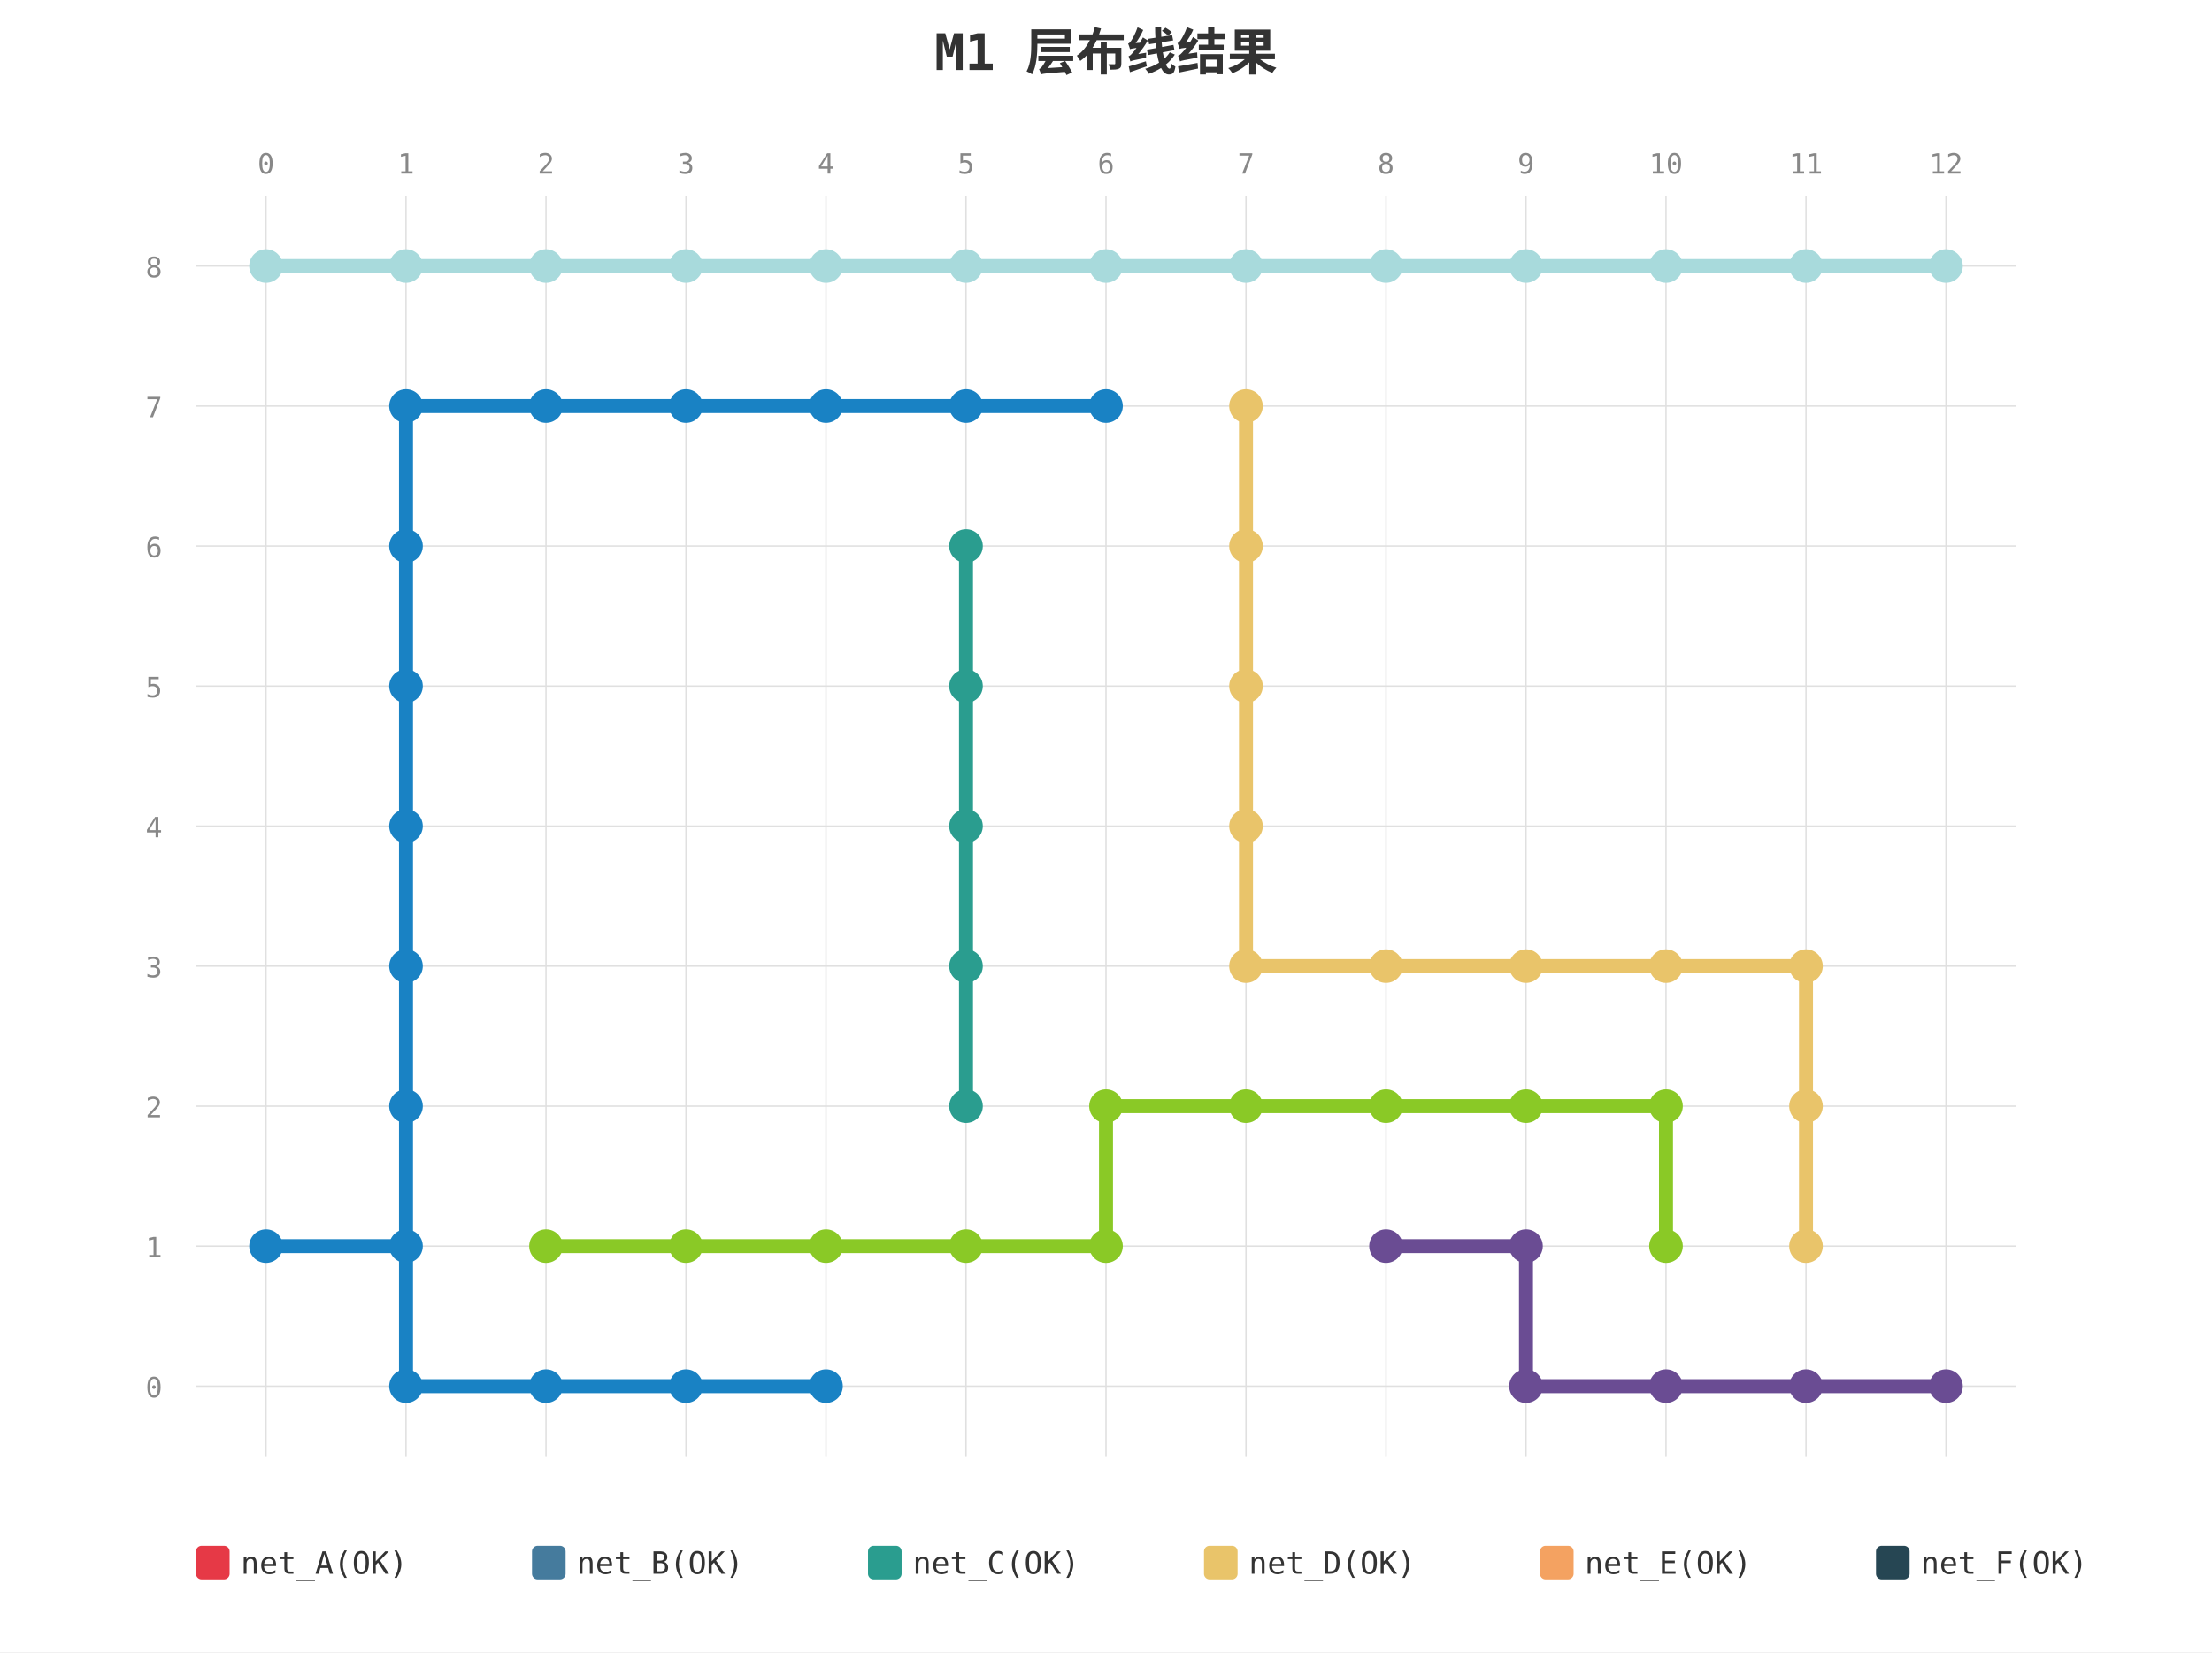
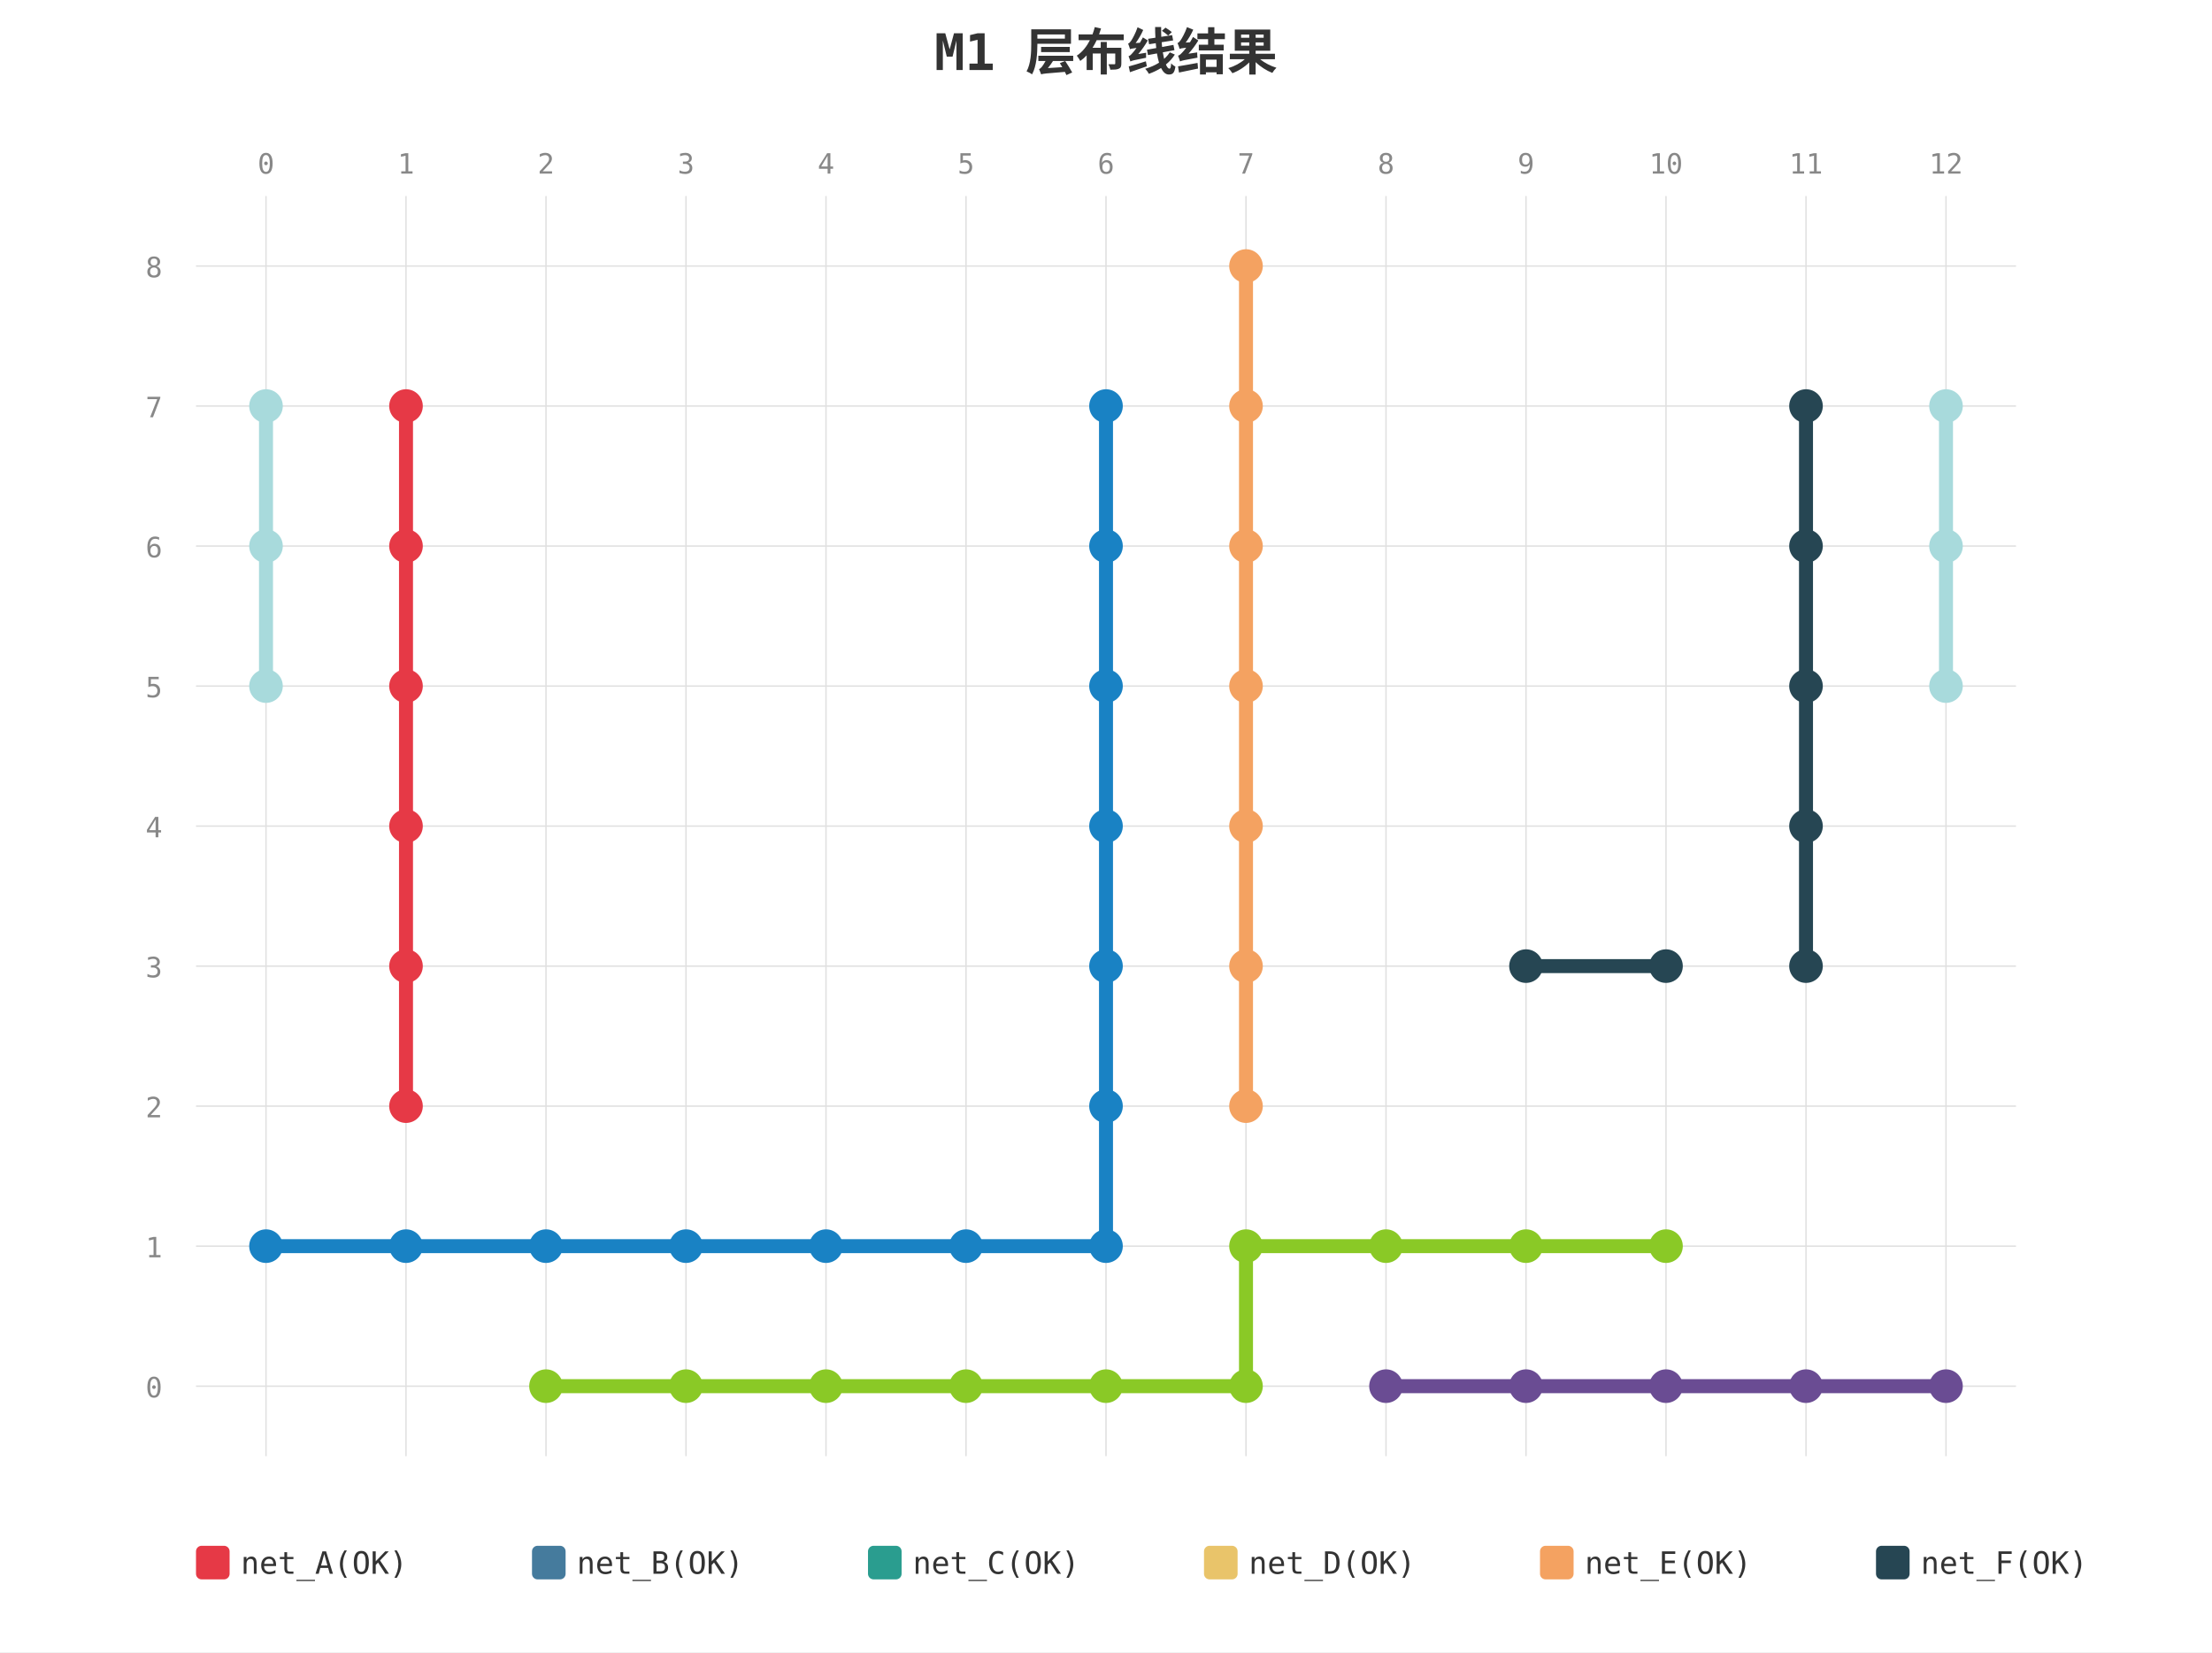
<svg xmlns="http://www.w3.org/2000/svg" width="790" height="590" viewBox="0 0 790 590">
  <rect width="790" height="590" fill="white" />
  <text x="395" y="25" text-anchor="middle" font-family="monospace" font-size="18" font-weight="bold" fill="#333">M1 层布线结果</text>
  <line x1="95.0" y1="70" x2="95.0" y2="520" stroke="#E0E0E0" stroke-width="0.5" />
  <line x1="145.0" y1="70" x2="145.0" y2="520" stroke="#E0E0E0" stroke-width="0.5" />
  <line x1="195.0" y1="70" x2="195.0" y2="520" stroke="#E0E0E0" stroke-width="0.5" />
  <line x1="245.0" y1="70" x2="245.0" y2="520" stroke="#E0E0E0" stroke-width="0.5" />
  <line x1="295.0" y1="70" x2="295.0" y2="520" stroke="#E0E0E0" stroke-width="0.5" />
  <line x1="345.0" y1="70" x2="345.0" y2="520" stroke="#E0E0E0" stroke-width="0.5" />
  <line x1="395.0" y1="70" x2="395.0" y2="520" stroke="#E0E0E0" stroke-width="0.5" />
  <line x1="445.0" y1="70" x2="445.0" y2="520" stroke="#E0E0E0" stroke-width="0.5" />
  <line x1="495.0" y1="70" x2="495.0" y2="520" stroke="#E0E0E0" stroke-width="0.5" />
  <line x1="545.0" y1="70" x2="545.0" y2="520" stroke="#E0E0E0" stroke-width="0.5" />
  <line x1="595.0" y1="70" x2="595.0" y2="520" stroke="#E0E0E0" stroke-width="0.5" />
  <line x1="645.0" y1="70" x2="645.0" y2="520" stroke="#E0E0E0" stroke-width="0.5" />
  <line x1="695.0" y1="70" x2="695.0" y2="520" stroke="#E0E0E0" stroke-width="0.5" />
  <line x1="70" y1="495.0" x2="720" y2="495.0" stroke="#E0E0E0" stroke-width="0.5" />
  <line x1="70" y1="445.0" x2="720" y2="445.0" stroke="#E0E0E0" stroke-width="0.5" />
  <line x1="70" y1="395.0" x2="720" y2="395.0" stroke="#E0E0E0" stroke-width="0.5" />
  <line x1="70" y1="345.0" x2="720" y2="345.0" stroke="#E0E0E0" stroke-width="0.5" />
  <line x1="70" y1="295.0" x2="720" y2="295.0" stroke="#E0E0E0" stroke-width="0.5" />
  <line x1="70" y1="245.0" x2="720" y2="245.0" stroke="#E0E0E0" stroke-width="0.5" />
  <line x1="70" y1="195.0" x2="720" y2="195.0" stroke="#E0E0E0" stroke-width="0.5" />
  <line x1="70" y1="145.0" x2="720" y2="145.0" stroke="#E0E0E0" stroke-width="0.5" />
  <line x1="70" y1="95.0" x2="720" y2="95.0" stroke="#E0E0E0" stroke-width="0.5" />
  <text x="95.0" y="62" text-anchor="middle" font-family="monospace" font-size="10" fill="#888">0</text>
  <text x="145.0" y="62" text-anchor="middle" font-family="monospace" font-size="10" fill="#888">1</text>
  <text x="195.0" y="62" text-anchor="middle" font-family="monospace" font-size="10" fill="#888">2</text>
  <text x="245.0" y="62" text-anchor="middle" font-family="monospace" font-size="10" fill="#888">3</text>
  <text x="295.0" y="62" text-anchor="middle" font-family="monospace" font-size="10" fill="#888">4</text>
  <text x="345.0" y="62" text-anchor="middle" font-family="monospace" font-size="10" fill="#888">5</text>
  <text x="395.0" y="62" text-anchor="middle" font-family="monospace" font-size="10" fill="#888">6</text>
  <text x="445.0" y="62" text-anchor="middle" font-family="monospace" font-size="10" fill="#888">7</text>
  <text x="495.0" y="62" text-anchor="middle" font-family="monospace" font-size="10" fill="#888">8</text>
  <text x="545.0" y="62" text-anchor="middle" font-family="monospace" font-size="10" fill="#888">9</text>
  <text x="595.0" y="62" text-anchor="middle" font-family="monospace" font-size="10" fill="#888">10</text>
  <text x="645.0" y="62" text-anchor="middle" font-family="monospace" font-size="10" fill="#888">11</text>
  <text x="695.0" y="62" text-anchor="middle" font-family="monospace" font-size="10" fill="#888">12</text>
  <text x="58" y="499.0" text-anchor="end" font-family="monospace" font-size="10" fill="#888">0</text>
  <text x="58" y="449.0" text-anchor="end" font-family="monospace" font-size="10" fill="#888">1</text>
  <text x="58" y="399.0" text-anchor="end" font-family="monospace" font-size="10" fill="#888">2</text>
  <text x="58" y="349.0" text-anchor="end" font-family="monospace" font-size="10" fill="#888">3</text>
  <text x="58" y="299.0" text-anchor="end" font-family="monospace" font-size="10" fill="#888">4</text>
  <text x="58" y="249.0" text-anchor="end" font-family="monospace" font-size="10" fill="#888">5</text>
  <text x="58" y="199.0" text-anchor="end" font-family="monospace" font-size="10" fill="#888">6</text>
  <text x="58" y="149.0" text-anchor="end" font-family="monospace" font-size="10" fill="#888">7</text>
  <text x="58" y="99.0" text-anchor="end" font-family="monospace" font-size="10" fill="#888">8</text>
-   <line x1="495.0" y1="445.0" x2="545.0" y2="445.0" stroke="#6A4C93" stroke-width="5" stroke-linecap="round" />
-   <line x1="545.0" y1="445.0" x2="545.0" y2="495.0" stroke="#6A4C93" stroke-width="5" stroke-linecap="round" />
+   <line x1="495.0" y1="495.0" x2="545.0" y2="495.0" stroke="#6A4C93" stroke-width="5" stroke-linecap="round" />
  <line x1="545.0" y1="495.0" x2="595.0" y2="495.0" stroke="#6A4C93" stroke-width="5" stroke-linecap="round" />
  <line x1="595.0" y1="495.0" x2="645.0" y2="495.0" stroke="#6A4C93" stroke-width="5" stroke-linecap="round" />
  <line x1="645.0" y1="495.0" x2="695.0" y2="495.0" stroke="#6A4C93" stroke-width="5" stroke-linecap="round" />
-   <line x1="345.0" y1="195.0" x2="345.0" y2="245.0" stroke="#2A9D8F" stroke-width="5" stroke-linecap="round" />
-   <line x1="345.0" y1="245.0" x2="345.0" y2="295.0" stroke="#2A9D8F" stroke-width="5" stroke-linecap="round" />
-   <line x1="345.0" y1="295.0" x2="345.0" y2="345.0" stroke="#2A9D8F" stroke-width="5" stroke-linecap="round" />
-   <line x1="345.0" y1="345.0" x2="345.0" y2="395.0" stroke="#2A9D8F" stroke-width="5" stroke-linecap="round" />
-   <line x1="95.0" y1="95.0" x2="145.0" y2="95.0" stroke="#A8DADC" stroke-width="5" stroke-linecap="round" />
-   <line x1="145.0" y1="95.0" x2="195.0" y2="95.0" stroke="#A8DADC" stroke-width="5" stroke-linecap="round" />
-   <line x1="195.0" y1="95.0" x2="245.0" y2="95.0" stroke="#A8DADC" stroke-width="5" stroke-linecap="round" />
-   <line x1="245.0" y1="95.0" x2="295.0" y2="95.0" stroke="#A8DADC" stroke-width="5" stroke-linecap="round" />
-   <line x1="295.0" y1="95.0" x2="345.0" y2="95.0" stroke="#A8DADC" stroke-width="5" stroke-linecap="round" />
-   <line x1="345.0" y1="95.0" x2="395.0" y2="95.0" stroke="#A8DADC" stroke-width="5" stroke-linecap="round" />
-   <line x1="395.0" y1="95.0" x2="445.0" y2="95.0" stroke="#A8DADC" stroke-width="5" stroke-linecap="round" />
-   <line x1="445.0" y1="95.0" x2="495.0" y2="95.0" stroke="#A8DADC" stroke-width="5" stroke-linecap="round" />
-   <line x1="495.0" y1="95.0" x2="545.0" y2="95.0" stroke="#A8DADC" stroke-width="5" stroke-linecap="round" />
-   <line x1="545.0" y1="95.0" x2="595.0" y2="95.0" stroke="#A8DADC" stroke-width="5" stroke-linecap="round" />
-   <line x1="595.0" y1="95.0" x2="645.0" y2="95.0" stroke="#A8DADC" stroke-width="5" stroke-linecap="round" />
-   <line x1="645.0" y1="95.0" x2="695.0" y2="95.0" stroke="#A8DADC" stroke-width="5" stroke-linecap="round" />
-   <line x1="545.0" y1="395.0" x2="595.0" y2="395.0" stroke="#8AC926" stroke-width="5" stroke-linecap="round" />
-   <line x1="495.0" y1="395.0" x2="545.0" y2="395.0" stroke="#8AC926" stroke-width="5" stroke-linecap="round" />
-   <line x1="445.0" y1="395.0" x2="495.0" y2="395.0" stroke="#8AC926" stroke-width="5" stroke-linecap="round" />
-   <line x1="395.0" y1="395.0" x2="445.0" y2="395.0" stroke="#8AC926" stroke-width="5" stroke-linecap="round" />
-   <line x1="395.0" y1="445.0" x2="395.0" y2="395.0" stroke="#8AC926" stroke-width="5" stroke-linecap="round" />
-   <line x1="345.0" y1="445.0" x2="395.0" y2="445.0" stroke="#8AC926" stroke-width="5" stroke-linecap="round" />
-   <line x1="295.0" y1="445.0" x2="345.0" y2="445.0" stroke="#8AC926" stroke-width="5" stroke-linecap="round" />
-   <line x1="245.0" y1="445.0" x2="295.0" y2="445.0" stroke="#8AC926" stroke-width="5" stroke-linecap="round" />
-   <line x1="195.0" y1="445.0" x2="245.0" y2="445.0" stroke="#8AC926" stroke-width="5" stroke-linecap="round" />
-   <line x1="595.0" y1="445.0" x2="595.0" y2="395.0" stroke="#8AC926" stroke-width="5" stroke-linecap="round" />
-   <line x1="145.0" y1="445.0" x2="95.0" y2="445.0" stroke="#1982C4" stroke-width="5" stroke-linecap="round" />
-   <line x1="145.0" y1="395.0" x2="145.0" y2="445.0" stroke="#1982C4" stroke-width="5" stroke-linecap="round" />
-   <line x1="145.0" y1="345.0" x2="145.0" y2="395.0" stroke="#1982C4" stroke-width="5" stroke-linecap="round" />
-   <line x1="145.0" y1="295.0" x2="145.0" y2="345.0" stroke="#1982C4" stroke-width="5" stroke-linecap="round" />
-   <line x1="145.0" y1="245.0" x2="145.0" y2="295.0" stroke="#1982C4" stroke-width="5" stroke-linecap="round" />
-   <line x1="145.0" y1="195.0" x2="145.0" y2="245.0" stroke="#1982C4" stroke-width="5" stroke-linecap="round" />
-   <line x1="145.0" y1="145.0" x2="145.0" y2="195.0" stroke="#1982C4" stroke-width="5" stroke-linecap="round" />
-   <line x1="195.0" y1="145.0" x2="145.0" y2="145.0" stroke="#1982C4" stroke-width="5" stroke-linecap="round" />
-   <line x1="245.0" y1="145.0" x2="195.0" y2="145.0" stroke="#1982C4" stroke-width="5" stroke-linecap="round" />
-   <line x1="295.0" y1="145.0" x2="245.0" y2="145.0" stroke="#1982C4" stroke-width="5" stroke-linecap="round" />
-   <line x1="345.0" y1="145.0" x2="295.0" y2="145.0" stroke="#1982C4" stroke-width="5" stroke-linecap="round" />
-   <line x1="395.0" y1="145.0" x2="345.0" y2="145.0" stroke="#1982C4" stroke-width="5" stroke-linecap="round" />
-   <line x1="145.0" y1="495.0" x2="145.0" y2="445.0" stroke="#1982C4" stroke-width="5" stroke-linecap="round" />
-   <line x1="195.0" y1="495.0" x2="145.0" y2="495.0" stroke="#1982C4" stroke-width="5" stroke-linecap="round" />
-   <line x1="245.0" y1="495.0" x2="195.0" y2="495.0" stroke="#1982C4" stroke-width="5" stroke-linecap="round" />
-   <line x1="295.0" y1="495.0" x2="245.0" y2="495.0" stroke="#1982C4" stroke-width="5" stroke-linecap="round" />
-   <line x1="445.0" y1="145.0" x2="445.0" y2="195.0" stroke="#E9C46A" stroke-width="5" stroke-linecap="round" />
-   <line x1="445.0" y1="195.0" x2="445.0" y2="245.0" stroke="#E9C46A" stroke-width="5" stroke-linecap="round" />
-   <line x1="445.0" y1="245.0" x2="445.0" y2="295.0" stroke="#E9C46A" stroke-width="5" stroke-linecap="round" />
-   <line x1="445.0" y1="295.0" x2="445.0" y2="345.0" stroke="#E9C46A" stroke-width="5" stroke-linecap="round" />
-   <line x1="445.0" y1="345.0" x2="495.0" y2="345.0" stroke="#E9C46A" stroke-width="5" stroke-linecap="round" />
-   <line x1="495.0" y1="345.0" x2="545.0" y2="345.0" stroke="#E9C46A" stroke-width="5" stroke-linecap="round" />
-   <line x1="545.0" y1="345.0" x2="595.0" y2="345.0" stroke="#E9C46A" stroke-width="5" stroke-linecap="round" />
-   <line x1="595.0" y1="345.0" x2="645.0" y2="345.0" stroke="#E9C46A" stroke-width="5" stroke-linecap="round" />
-   <line x1="645.0" y1="345.0" x2="645.0" y2="395.0" stroke="#E9C46A" stroke-width="5" stroke-linecap="round" />
-   <line x1="645.0" y1="395.0" x2="645.0" y2="445.0" stroke="#E9C46A" stroke-width="5" stroke-linecap="round" />
-   <circle cx="145.0" cy="495.0" r="6" fill="#1982C4" />
-   <circle cx="195.0" cy="495.0" r="6" fill="#1982C4" />
-   <circle cx="245.0" cy="495.0" r="6" fill="#1982C4" />
-   <circle cx="295.0" cy="495.0" r="6" fill="#1982C4" />
+   <line x1="145.0" y1="145.0" x2="145.0" y2="195.0" stroke="#E63946" stroke-width="5" stroke-linecap="round" />
+   <line x1="145.0" y1="195.0" x2="145.0" y2="245.0" stroke="#E63946" stroke-width="5" stroke-linecap="round" />
+   <line x1="145.0" y1="245.0" x2="145.0" y2="295.0" stroke="#E63946" stroke-width="5" stroke-linecap="round" />
+   <line x1="145.0" y1="295.0" x2="145.0" y2="345.0" stroke="#E63946" stroke-width="5" stroke-linecap="round" />
+   <line x1="145.0" y1="345.0" x2="145.0" y2="395.0" stroke="#E63946" stroke-width="5" stroke-linecap="round" />
+   <line x1="95.0" y1="145.0" x2="95.0" y2="195.0" stroke="#A8DADC" stroke-width="5" stroke-linecap="round" />
+   <line x1="95.0" y1="195.0" x2="95.0" y2="245.0" stroke="#A8DADC" stroke-width="5" stroke-linecap="round" />
+   <line x1="695.0" y1="245.0" x2="695.0" y2="195.0" stroke="#A8DADC" stroke-width="5" stroke-linecap="round" />
+   <line x1="695.0" y1="195.0" x2="695.0" y2="145.0" stroke="#A8DADC" stroke-width="5" stroke-linecap="round" />
+   <line x1="445.0" y1="95.0" x2="445.0" y2="145.0" stroke="#F4A261" stroke-width="5" stroke-linecap="round" />
+   <line x1="445.0" y1="145.0" x2="445.0" y2="195.0" stroke="#F4A261" stroke-width="5" stroke-linecap="round" />
+   <line x1="445.0" y1="195.0" x2="445.0" y2="245.0" stroke="#F4A261" stroke-width="5" stroke-linecap="round" />
+   <line x1="445.0" y1="245.0" x2="445.0" y2="295.0" stroke="#F4A261" stroke-width="5" stroke-linecap="round" />
+   <line x1="445.0" y1="295.0" x2="445.0" y2="345.0" stroke="#F4A261" stroke-width="5" stroke-linecap="round" />
+   <line x1="445.0" y1="345.0" x2="445.0" y2="395.0" stroke="#F4A261" stroke-width="5" stroke-linecap="round" />
+   <line x1="645.0" y1="145.0" x2="645.0" y2="195.0" stroke="#264653" stroke-width="5" stroke-linecap="round" />
+   <line x1="645.0" y1="195.0" x2="645.0" y2="245.0" stroke="#264653" stroke-width="5" stroke-linecap="round" />
+   <line x1="645.0" y1="245.0" x2="645.0" y2="295.0" stroke="#264653" stroke-width="5" stroke-linecap="round" />
+   <line x1="645.0" y1="295.0" x2="645.0" y2="345.0" stroke="#264653" stroke-width="5" stroke-linecap="round" />
+   <line x1="595.0" y1="345.0" x2="545.0" y2="345.0" stroke="#264653" stroke-width="5" stroke-linecap="round" />
+   <line x1="445.0" y1="495.0" x2="445.0" y2="445.0" stroke="#8AC926" stroke-width="5" stroke-linecap="round" />
+   <line x1="395.0" y1="495.0" x2="445.0" y2="495.0" stroke="#8AC926" stroke-width="5" stroke-linecap="round" />
+   <line x1="345.0" y1="495.0" x2="395.0" y2="495.0" stroke="#8AC926" stroke-width="5" stroke-linecap="round" />
+   <line x1="295.0" y1="495.0" x2="345.0" y2="495.0" stroke="#8AC926" stroke-width="5" stroke-linecap="round" />
+   <line x1="245.0" y1="495.0" x2="295.0" y2="495.0" stroke="#8AC926" stroke-width="5" stroke-linecap="round" />
+   <line x1="195.0" y1="495.0" x2="245.0" y2="495.0" stroke="#8AC926" stroke-width="5" stroke-linecap="round" />
+   <line x1="495.0" y1="445.0" x2="445.0" y2="445.0" stroke="#8AC926" stroke-width="5" stroke-linecap="round" />
+   <line x1="545.0" y1="445.0" x2="495.0" y2="445.0" stroke="#8AC926" stroke-width="5" stroke-linecap="round" />
+   <line x1="595.0" y1="445.0" x2="545.0" y2="445.0" stroke="#8AC926" stroke-width="5" stroke-linecap="round" />
+   <line x1="395.0" y1="395.0" x2="395.0" y2="445.0" stroke="#1982C4" stroke-width="5" stroke-linecap="round" />
+   <line x1="395.0" y1="345.0" x2="395.0" y2="395.0" stroke="#1982C4" stroke-width="5" stroke-linecap="round" />
+   <line x1="395.0" y1="295.0" x2="395.0" y2="345.0" stroke="#1982C4" stroke-width="5" stroke-linecap="round" />
+   <line x1="395.0" y1="245.0" x2="395.0" y2="295.0" stroke="#1982C4" stroke-width="5" stroke-linecap="round" />
+   <line x1="395.0" y1="195.0" x2="395.0" y2="245.0" stroke="#1982C4" stroke-width="5" stroke-linecap="round" />
+   <line x1="395.0" y1="145.0" x2="395.0" y2="195.0" stroke="#1982C4" stroke-width="5" stroke-linecap="round" />
+   <line x1="345.0" y1="445.0" x2="395.0" y2="445.0" stroke="#1982C4" stroke-width="5" stroke-linecap="round" />
+   <line x1="295.0" y1="445.0" x2="345.0" y2="445.0" stroke="#1982C4" stroke-width="5" stroke-linecap="round" />
+   <line x1="245.0" y1="445.0" x2="295.0" y2="445.0" stroke="#1982C4" stroke-width="5" stroke-linecap="round" />
+   <line x1="195.0" y1="445.0" x2="245.0" y2="445.0" stroke="#1982C4" stroke-width="5" stroke-linecap="round" />
+   <line x1="145.0" y1="445.0" x2="195.0" y2="445.0" stroke="#1982C4" stroke-width="5" stroke-linecap="round" />
+   <line x1="95.0" y1="445.0" x2="145.0" y2="445.0" stroke="#1982C4" stroke-width="5" stroke-linecap="round" />
+   <circle cx="195.0" cy="495.0" r="6" fill="#8AC926" />
+   <circle cx="245.0" cy="495.0" r="6" fill="#8AC926" />
+   <circle cx="295.0" cy="495.0" r="6" fill="#8AC926" />
+   <circle cx="345.0" cy="495.0" r="6" fill="#8AC926" />
+   <circle cx="395.0" cy="495.0" r="6" fill="#8AC926" />
+   <circle cx="445.0" cy="495.0" r="6" fill="#8AC926" />
+   <circle cx="495.0" cy="495.0" r="6" fill="#6A4C93" />
  <circle cx="545.0" cy="495.0" r="6" fill="#6A4C93" />
  <circle cx="595.0" cy="495.0" r="6" fill="#6A4C93" />
  <circle cx="645.0" cy="495.0" r="6" fill="#6A4C93" />
  <circle cx="695.0" cy="495.0" r="6" fill="#6A4C93" />
  <circle cx="95.0" cy="445.0" r="6" fill="#1982C4" />
  <circle cx="145.0" cy="445.0" r="6" fill="#1982C4" />
-   <circle cx="195.0" cy="445.0" r="6" fill="#8AC926" />
-   <circle cx="245.0" cy="445.0" r="6" fill="#8AC926" />
-   <circle cx="295.0" cy="445.0" r="6" fill="#8AC926" />
-   <circle cx="345.0" cy="445.0" r="6" fill="#8AC926" />
-   <circle cx="395.0" cy="445.0" r="6" fill="#8AC926" />
-   <circle cx="495.0" cy="445.0" r="6" fill="#6A4C93" />
-   <circle cx="545.0" cy="445.0" r="6" fill="#6A4C93" />
+   <circle cx="195.0" cy="445.0" r="6" fill="#1982C4" />
+   <circle cx="245.0" cy="445.0" r="6" fill="#1982C4" />
+   <circle cx="295.0" cy="445.0" r="6" fill="#1982C4" />
+   <circle cx="345.0" cy="445.0" r="6" fill="#1982C4" />
+   <circle cx="395.0" cy="445.0" r="6" fill="#1982C4" />
+   <circle cx="445.0" cy="445.0" r="6" fill="#8AC926" />
+   <circle cx="495.0" cy="445.0" r="6" fill="#8AC926" />
+   <circle cx="545.0" cy="445.0" r="6" fill="#8AC926" />
  <circle cx="595.0" cy="445.0" r="6" fill="#8AC926" />
-   <circle cx="645.0" cy="445.0" r="6" fill="#E9C46A" />
-   <circle cx="145.0" cy="395.0" r="6" fill="#1982C4" />
-   <circle cx="345.0" cy="395.0" r="6" fill="#2A9D8F" />
-   <circle cx="395.0" cy="395.0" r="6" fill="#8AC926" />
-   <circle cx="445.0" cy="395.0" r="6" fill="#8AC926" />
-   <circle cx="495.0" cy="395.0" r="6" fill="#8AC926" />
-   <circle cx="545.0" cy="395.0" r="6" fill="#8AC926" />
-   <circle cx="595.0" cy="395.0" r="6" fill="#8AC926" />
-   <circle cx="645.0" cy="395.0" r="6" fill="#E9C46A" />
-   <circle cx="145.0" cy="345.0" r="6" fill="#1982C4" />
-   <circle cx="345.0" cy="345.0" r="6" fill="#2A9D8F" />
-   <circle cx="445.0" cy="345.0" r="6" fill="#E9C46A" />
-   <circle cx="495.0" cy="345.0" r="6" fill="#E9C46A" />
-   <circle cx="545.0" cy="345.0" r="6" fill="#E9C46A" />
-   <circle cx="595.0" cy="345.0" r="6" fill="#E9C46A" />
-   <circle cx="645.0" cy="345.0" r="6" fill="#E9C46A" />
-   <circle cx="145.0" cy="295.0" r="6" fill="#1982C4" />
-   <circle cx="345.0" cy="295.0" r="6" fill="#2A9D8F" />
-   <circle cx="445.0" cy="295.0" r="6" fill="#E9C46A" />
-   <circle cx="145.0" cy="245.0" r="6" fill="#1982C4" />
-   <circle cx="345.0" cy="245.0" r="6" fill="#2A9D8F" />
-   <circle cx="445.0" cy="245.0" r="6" fill="#E9C46A" />
-   <circle cx="145.0" cy="195.0" r="6" fill="#1982C4" />
-   <circle cx="345.0" cy="195.0" r="6" fill="#2A9D8F" />
-   <circle cx="445.0" cy="195.0" r="6" fill="#E9C46A" />
-   <circle cx="145.0" cy="145.0" r="6" fill="#1982C4" />
-   <circle cx="195.0" cy="145.0" r="6" fill="#1982C4" />
-   <circle cx="245.0" cy="145.0" r="6" fill="#1982C4" />
-   <circle cx="295.0" cy="145.0" r="6" fill="#1982C4" />
-   <circle cx="345.0" cy="145.0" r="6" fill="#1982C4" />
+   <circle cx="145.0" cy="395.0" r="6" fill="#E63946" />
+   <circle cx="395.0" cy="395.0" r="6" fill="#1982C4" />
+   <circle cx="445.0" cy="395.0" r="6" fill="#F4A261" />
+   <circle cx="145.0" cy="345.0" r="6" fill="#E63946" />
+   <circle cx="395.0" cy="345.0" r="6" fill="#1982C4" />
+   <circle cx="445.0" cy="345.0" r="6" fill="#F4A261" />
+   <circle cx="545.0" cy="345.0" r="6" fill="#264653" />
+   <circle cx="595.0" cy="345.0" r="6" fill="#264653" />
+   <circle cx="645.0" cy="345.0" r="6" fill="#264653" />
+   <circle cx="145.0" cy="295.0" r="6" fill="#E63946" />
+   <circle cx="395.0" cy="295.0" r="6" fill="#1982C4" />
+   <circle cx="445.0" cy="295.0" r="6" fill="#F4A261" />
+   <circle cx="645.0" cy="295.0" r="6" fill="#264653" />
+   <circle cx="95.0" cy="245.0" r="6" fill="#A8DADC" />
+   <circle cx="145.0" cy="245.0" r="6" fill="#E63946" />
+   <circle cx="395.0" cy="245.0" r="6" fill="#1982C4" />
+   <circle cx="445.0" cy="245.0" r="6" fill="#F4A261" />
+   <circle cx="645.0" cy="245.0" r="6" fill="#264653" />
+   <circle cx="695.0" cy="245.0" r="6" fill="#A8DADC" />
+   <circle cx="95.0" cy="195.0" r="6" fill="#A8DADC" />
+   <circle cx="145.0" cy="195.0" r="6" fill="#E63946" />
+   <circle cx="395.0" cy="195.0" r="6" fill="#1982C4" />
+   <circle cx="445.0" cy="195.0" r="6" fill="#F4A261" />
+   <circle cx="645.0" cy="195.0" r="6" fill="#264653" />
+   <circle cx="695.0" cy="195.0" r="6" fill="#A8DADC" />
+   <circle cx="95.0" cy="145.0" r="6" fill="#A8DADC" />
+   <circle cx="145.0" cy="145.0" r="6" fill="#E63946" />
  <circle cx="395.0" cy="145.0" r="6" fill="#1982C4" />
-   <circle cx="445.0" cy="145.0" r="6" fill="#E9C46A" />
-   <circle cx="95.0" cy="95.0" r="6" fill="#A8DADC" />
-   <circle cx="145.0" cy="95.0" r="6" fill="#A8DADC" />
-   <circle cx="195.0" cy="95.0" r="6" fill="#A8DADC" />
-   <circle cx="245.0" cy="95.0" r="6" fill="#A8DADC" />
-   <circle cx="295.0" cy="95.0" r="6" fill="#A8DADC" />
-   <circle cx="345.0" cy="95.0" r="6" fill="#A8DADC" />
-   <circle cx="395.0" cy="95.0" r="6" fill="#A8DADC" />
-   <circle cx="445.0" cy="95.0" r="6" fill="#A8DADC" />
-   <circle cx="495.0" cy="95.0" r="6" fill="#A8DADC" />
-   <circle cx="545.0" cy="95.0" r="6" fill="#A8DADC" />
-   <circle cx="595.0" cy="95.0" r="6" fill="#A8DADC" />
-   <circle cx="645.0" cy="95.0" r="6" fill="#A8DADC" />
-   <circle cx="695.0" cy="95.0" r="6" fill="#A8DADC" />
+   <circle cx="445.0" cy="145.0" r="6" fill="#F4A261" />
+   <circle cx="645.0" cy="145.0" r="6" fill="#264653" />
+   <circle cx="695.0" cy="145.0" r="6" fill="#A8DADC" />
+   <circle cx="445.0" cy="95.0" r="6" fill="#F4A261" />
  <rect x="70" y="552" width="12" height="12" fill="#E63946" rx="2" />
  <text x="86" y="562" font-family="monospace" font-size="11" fill="#333">net_A(OK)</text>
  <rect x="190" y="552" width="12" height="12" fill="#457B9D" rx="2" />
  <text x="206" y="562" font-family="monospace" font-size="11" fill="#333">net_B(OK)</text>
  <rect x="310" y="552" width="12" height="12" fill="#2A9D8F" rx="2" />
  <text x="326" y="562" font-family="monospace" font-size="11" fill="#333">net_C(OK)</text>
  <rect x="430" y="552" width="12" height="12" fill="#E9C46A" rx="2" />
  <text x="446" y="562" font-family="monospace" font-size="11" fill="#333">net_D(OK)</text>
  <rect x="550" y="552" width="12" height="12" fill="#F4A261" rx="2" />
  <text x="566" y="562" font-family="monospace" font-size="11" fill="#333">net_E(OK)</text>
  <rect x="670" y="552" width="12" height="12" fill="#264653" rx="2" />
  <text x="686" y="562" font-family="monospace" font-size="11" fill="#333">net_F(OK)</text>
</svg>
